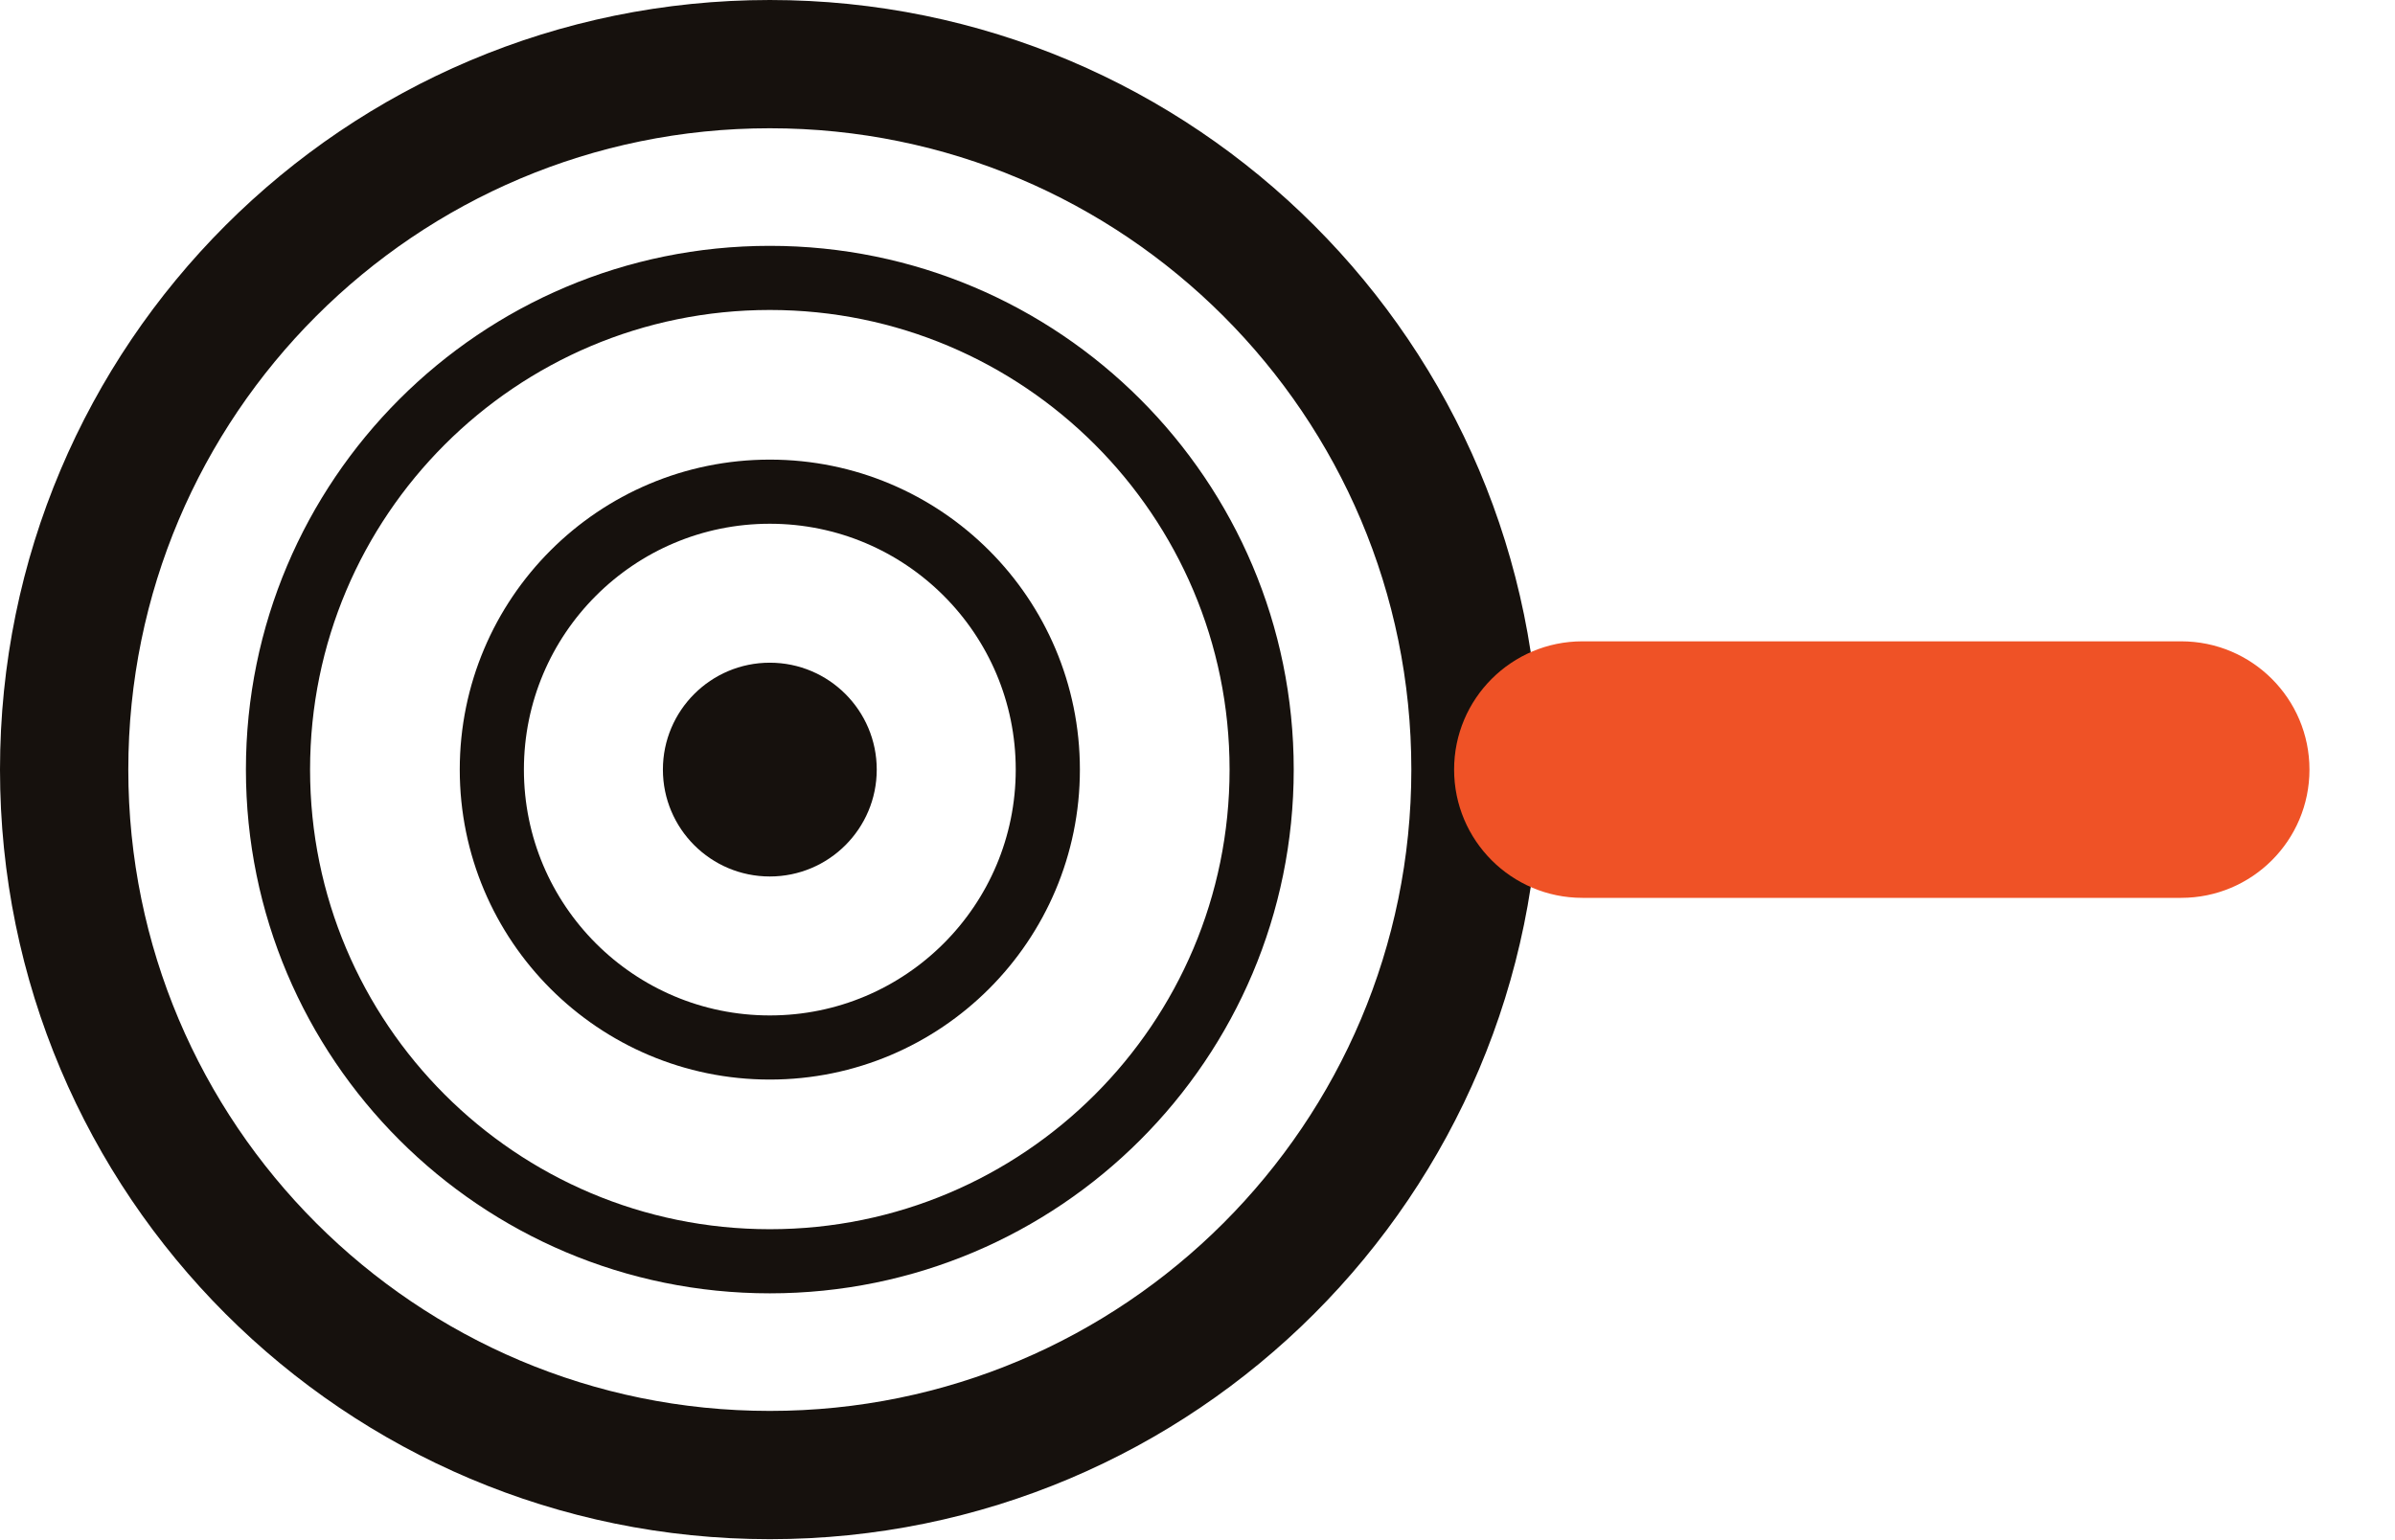
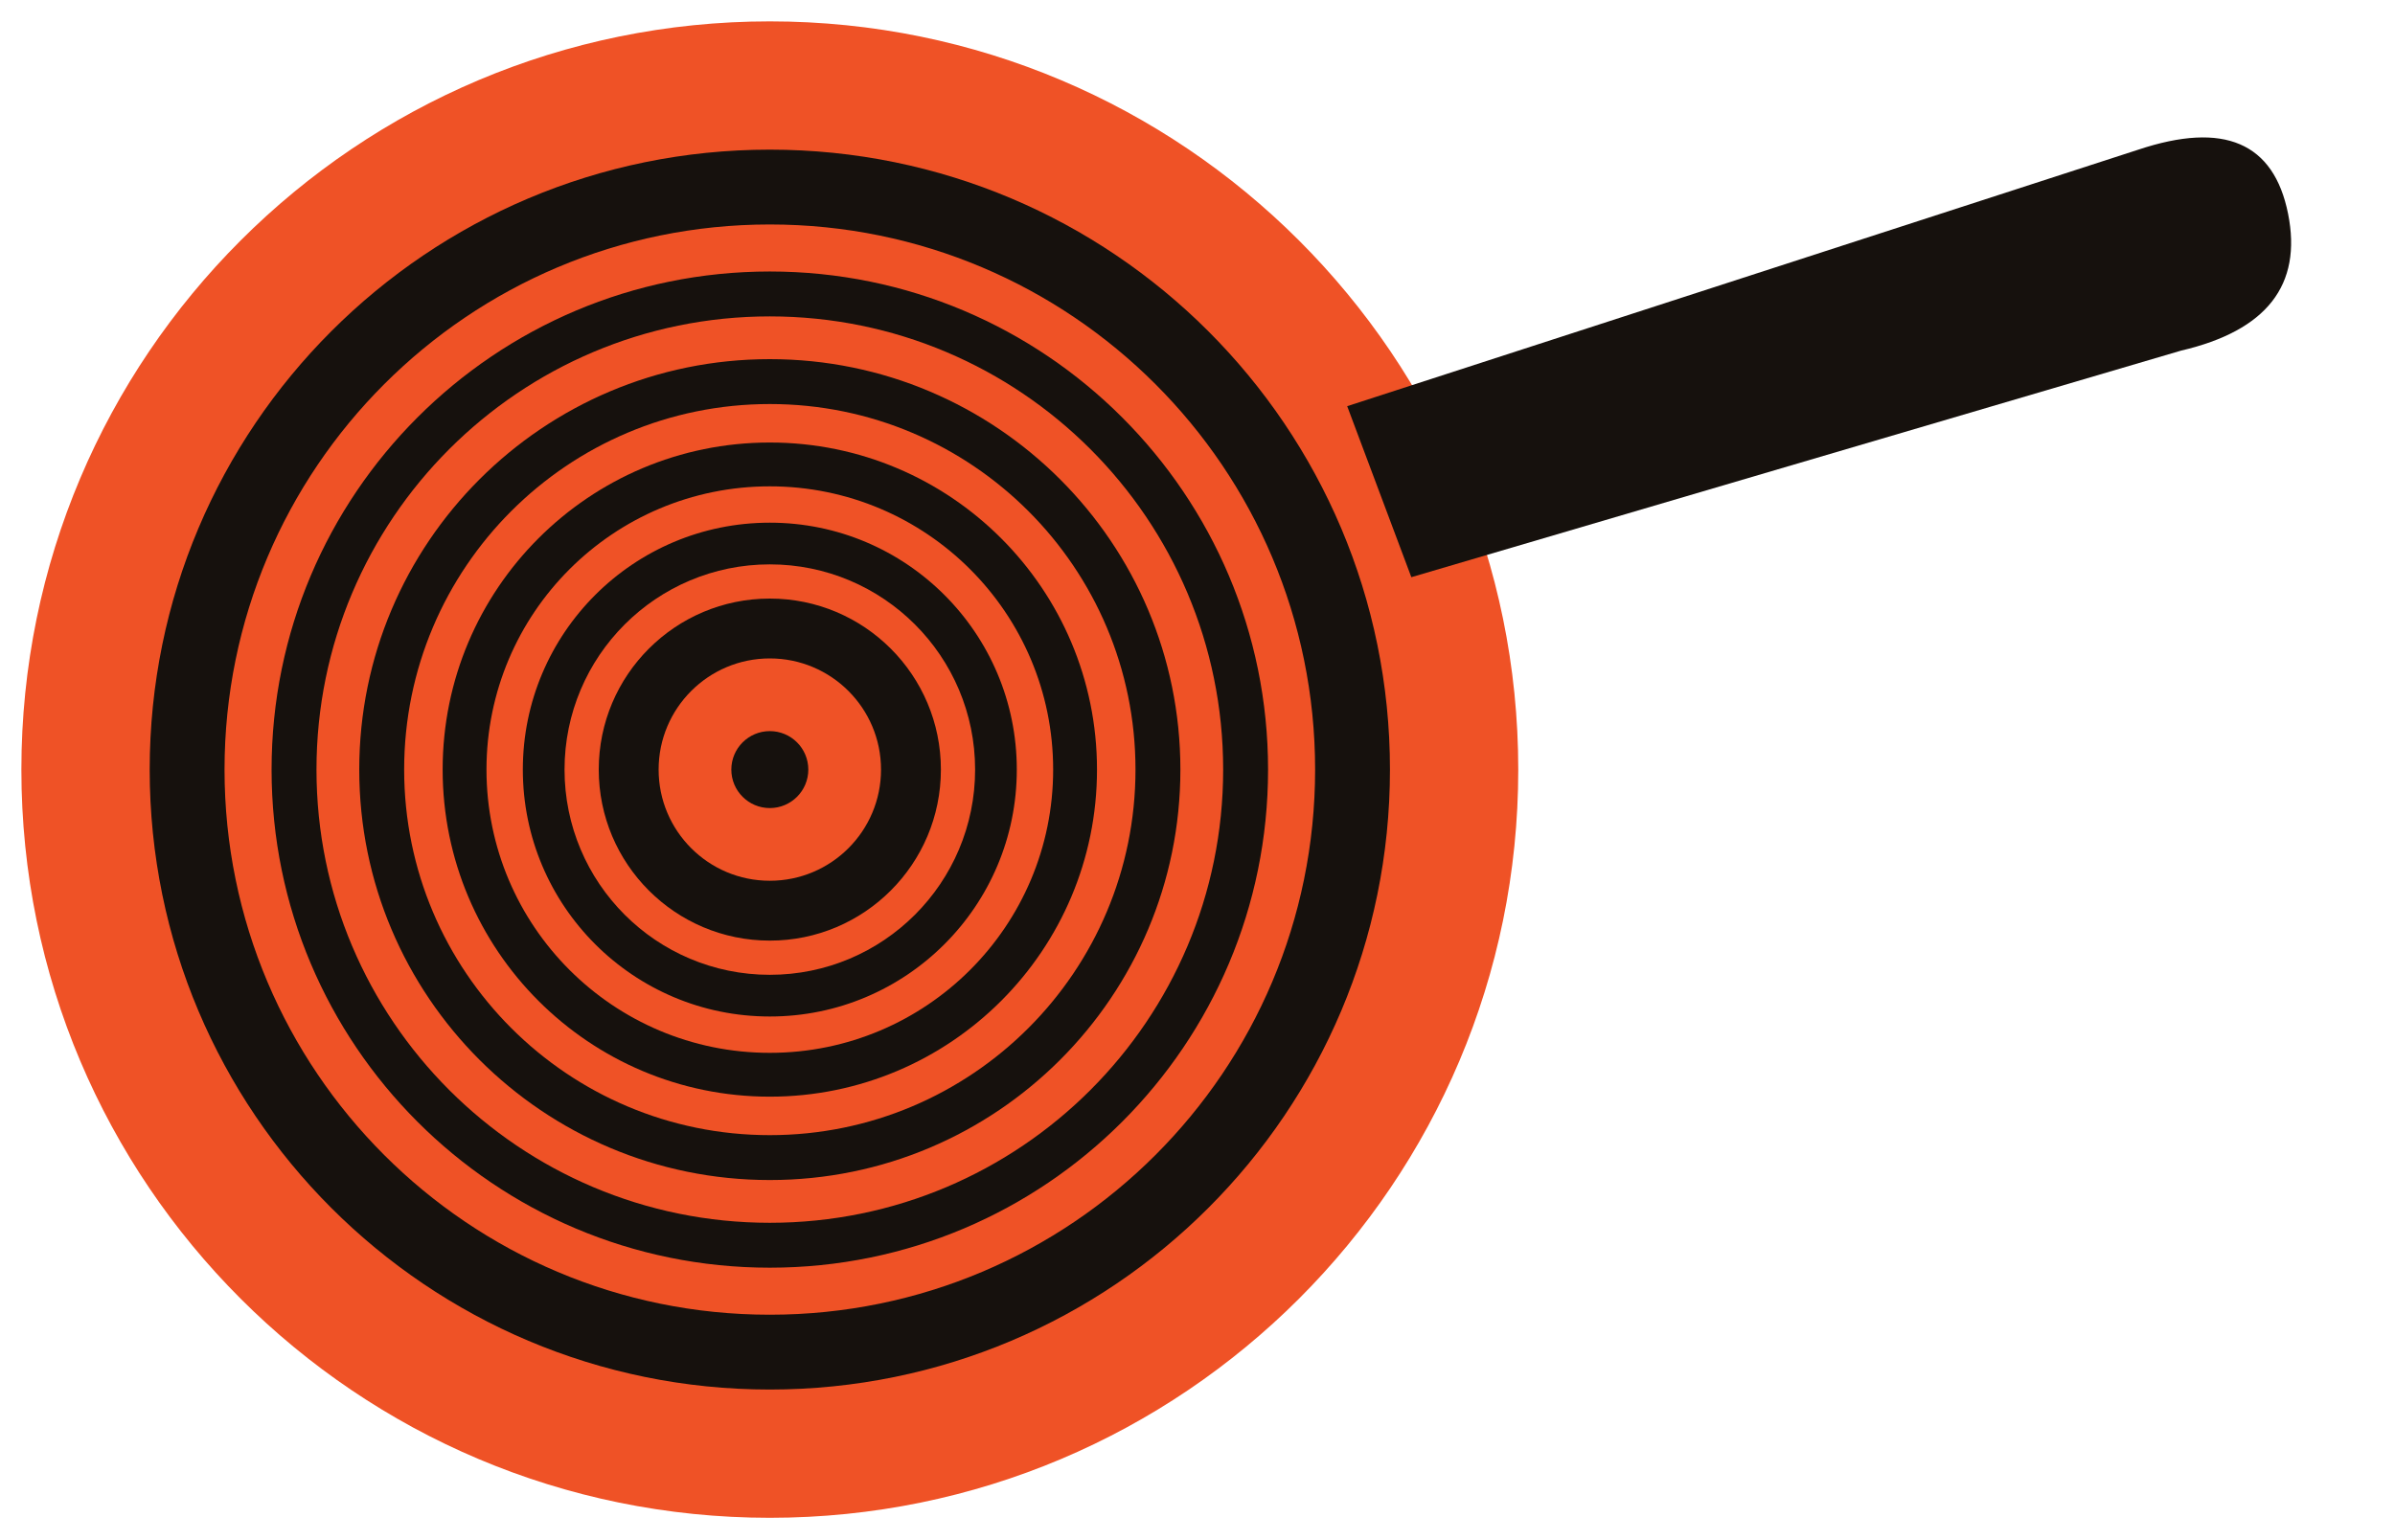
<svg xmlns="http://www.w3.org/2000/svg" viewBox="0 0 56 36" width="56" height="36" fill="none" role="img" aria-label="Refrito">
-   <circle cx="18" cy="18" r="16.5" stroke="#16110D" stroke-width="3" />
-   <circle cx="18" cy="18" r="11.5" stroke="#16110D" stroke-width="1.5" />
-   <circle cx="18" cy="18" r="6.5" stroke="#16110D" stroke-width="1.5" />
-   <circle cx="18" cy="18" r="2.5" fill="#16110D" />
-   <rect x="34" y="15" width="20" height="6" rx="3" fill="#EF5226" />
+   <circle cx="18" cy="18" r="17.5" fill="#EF5226" />
+   <circle cx="18" cy="18" r="14.5" fill="#16110D" />
+   <circle cx="18" cy="18" r="12.2" stroke="#EF5226" stroke-width="1.1" fill="none" />
+   <circle cx="18" cy="18" r="10.1" stroke="#EF5226" stroke-width="1.0" fill="none" />
+   <circle cx="18" cy="18" r="8.1" stroke="#EF5226" stroke-width="0.9" fill="none" />
+   <circle cx="18" cy="18" r="6.2" stroke="#EF5226" stroke-width="0.85" fill="none" />
+   <circle cx="18" cy="18" r="4.4" stroke="#EF5226" stroke-width="0.8" fill="none" />
+   <circle cx="18" cy="18" r="2.6" fill="#EF5226" />
+   <circle cx="18" cy="18" r="0.9" fill="#16110D" />
+   <path d="M31.5 9.5 L50 3.5 Q53 2.5 53.5 5 Q54 7.5 51 8.2 L33 13.5 Z" fill="#16110D" rx="2" />
</svg>
